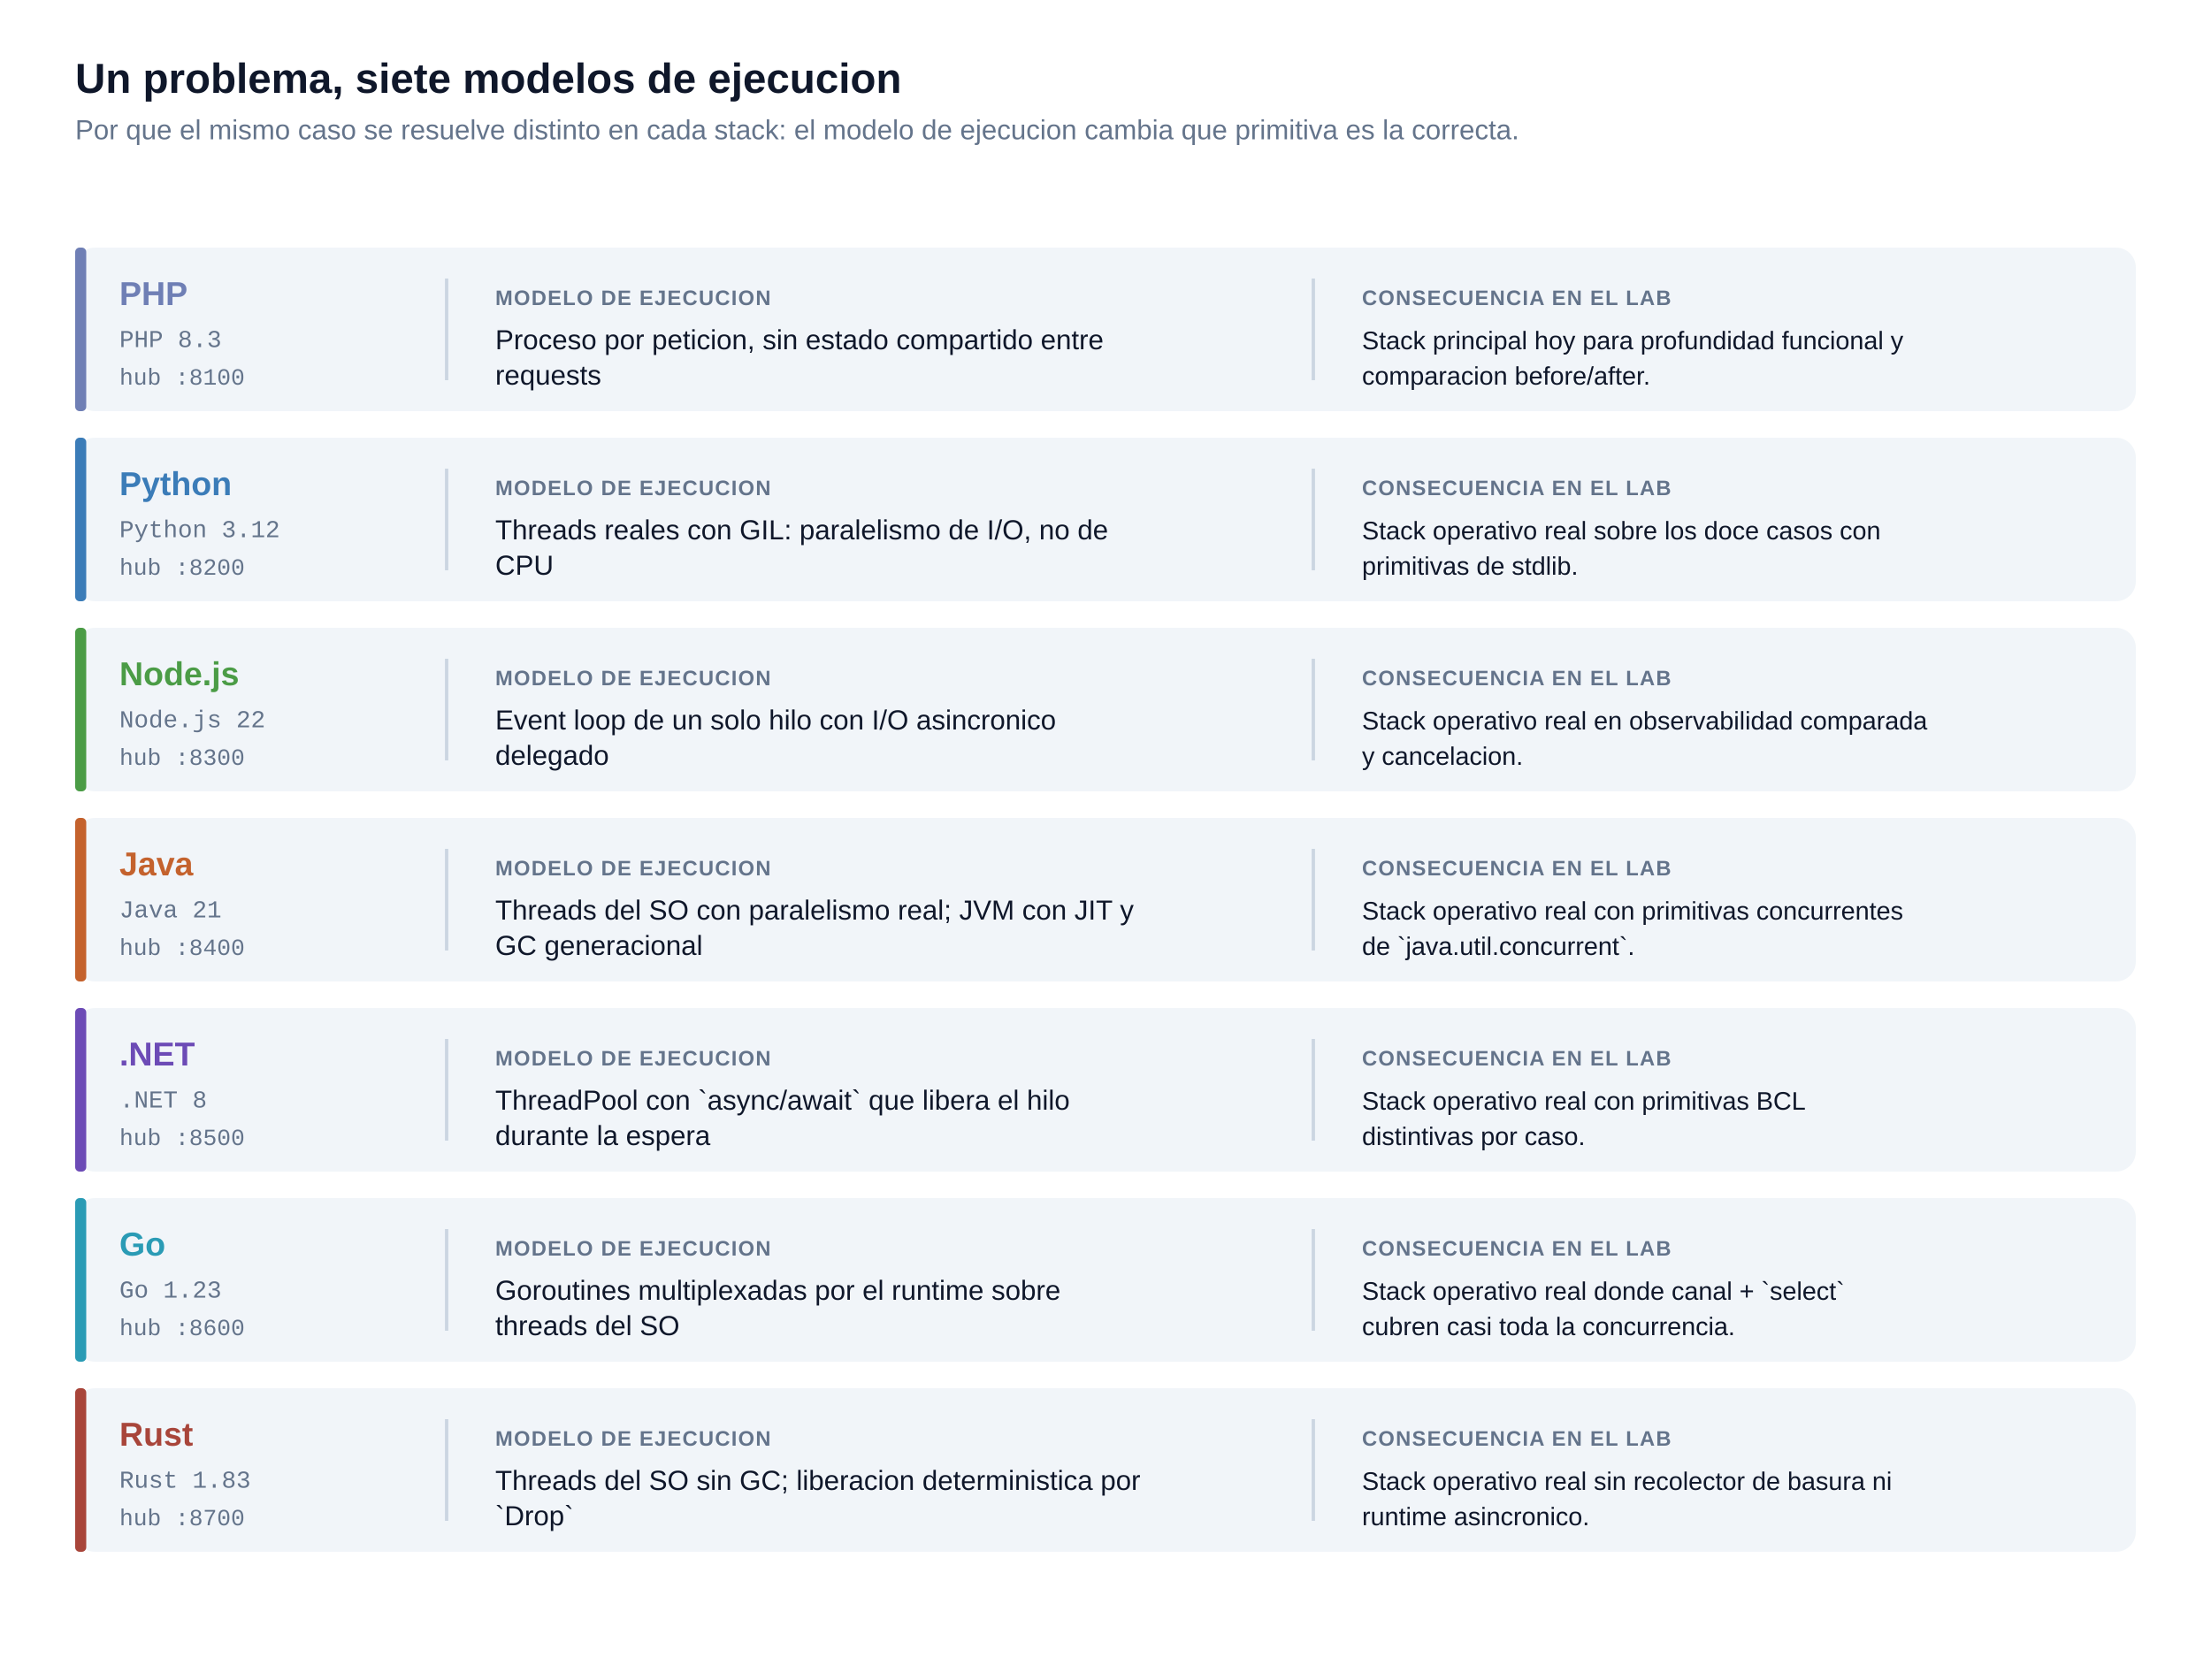
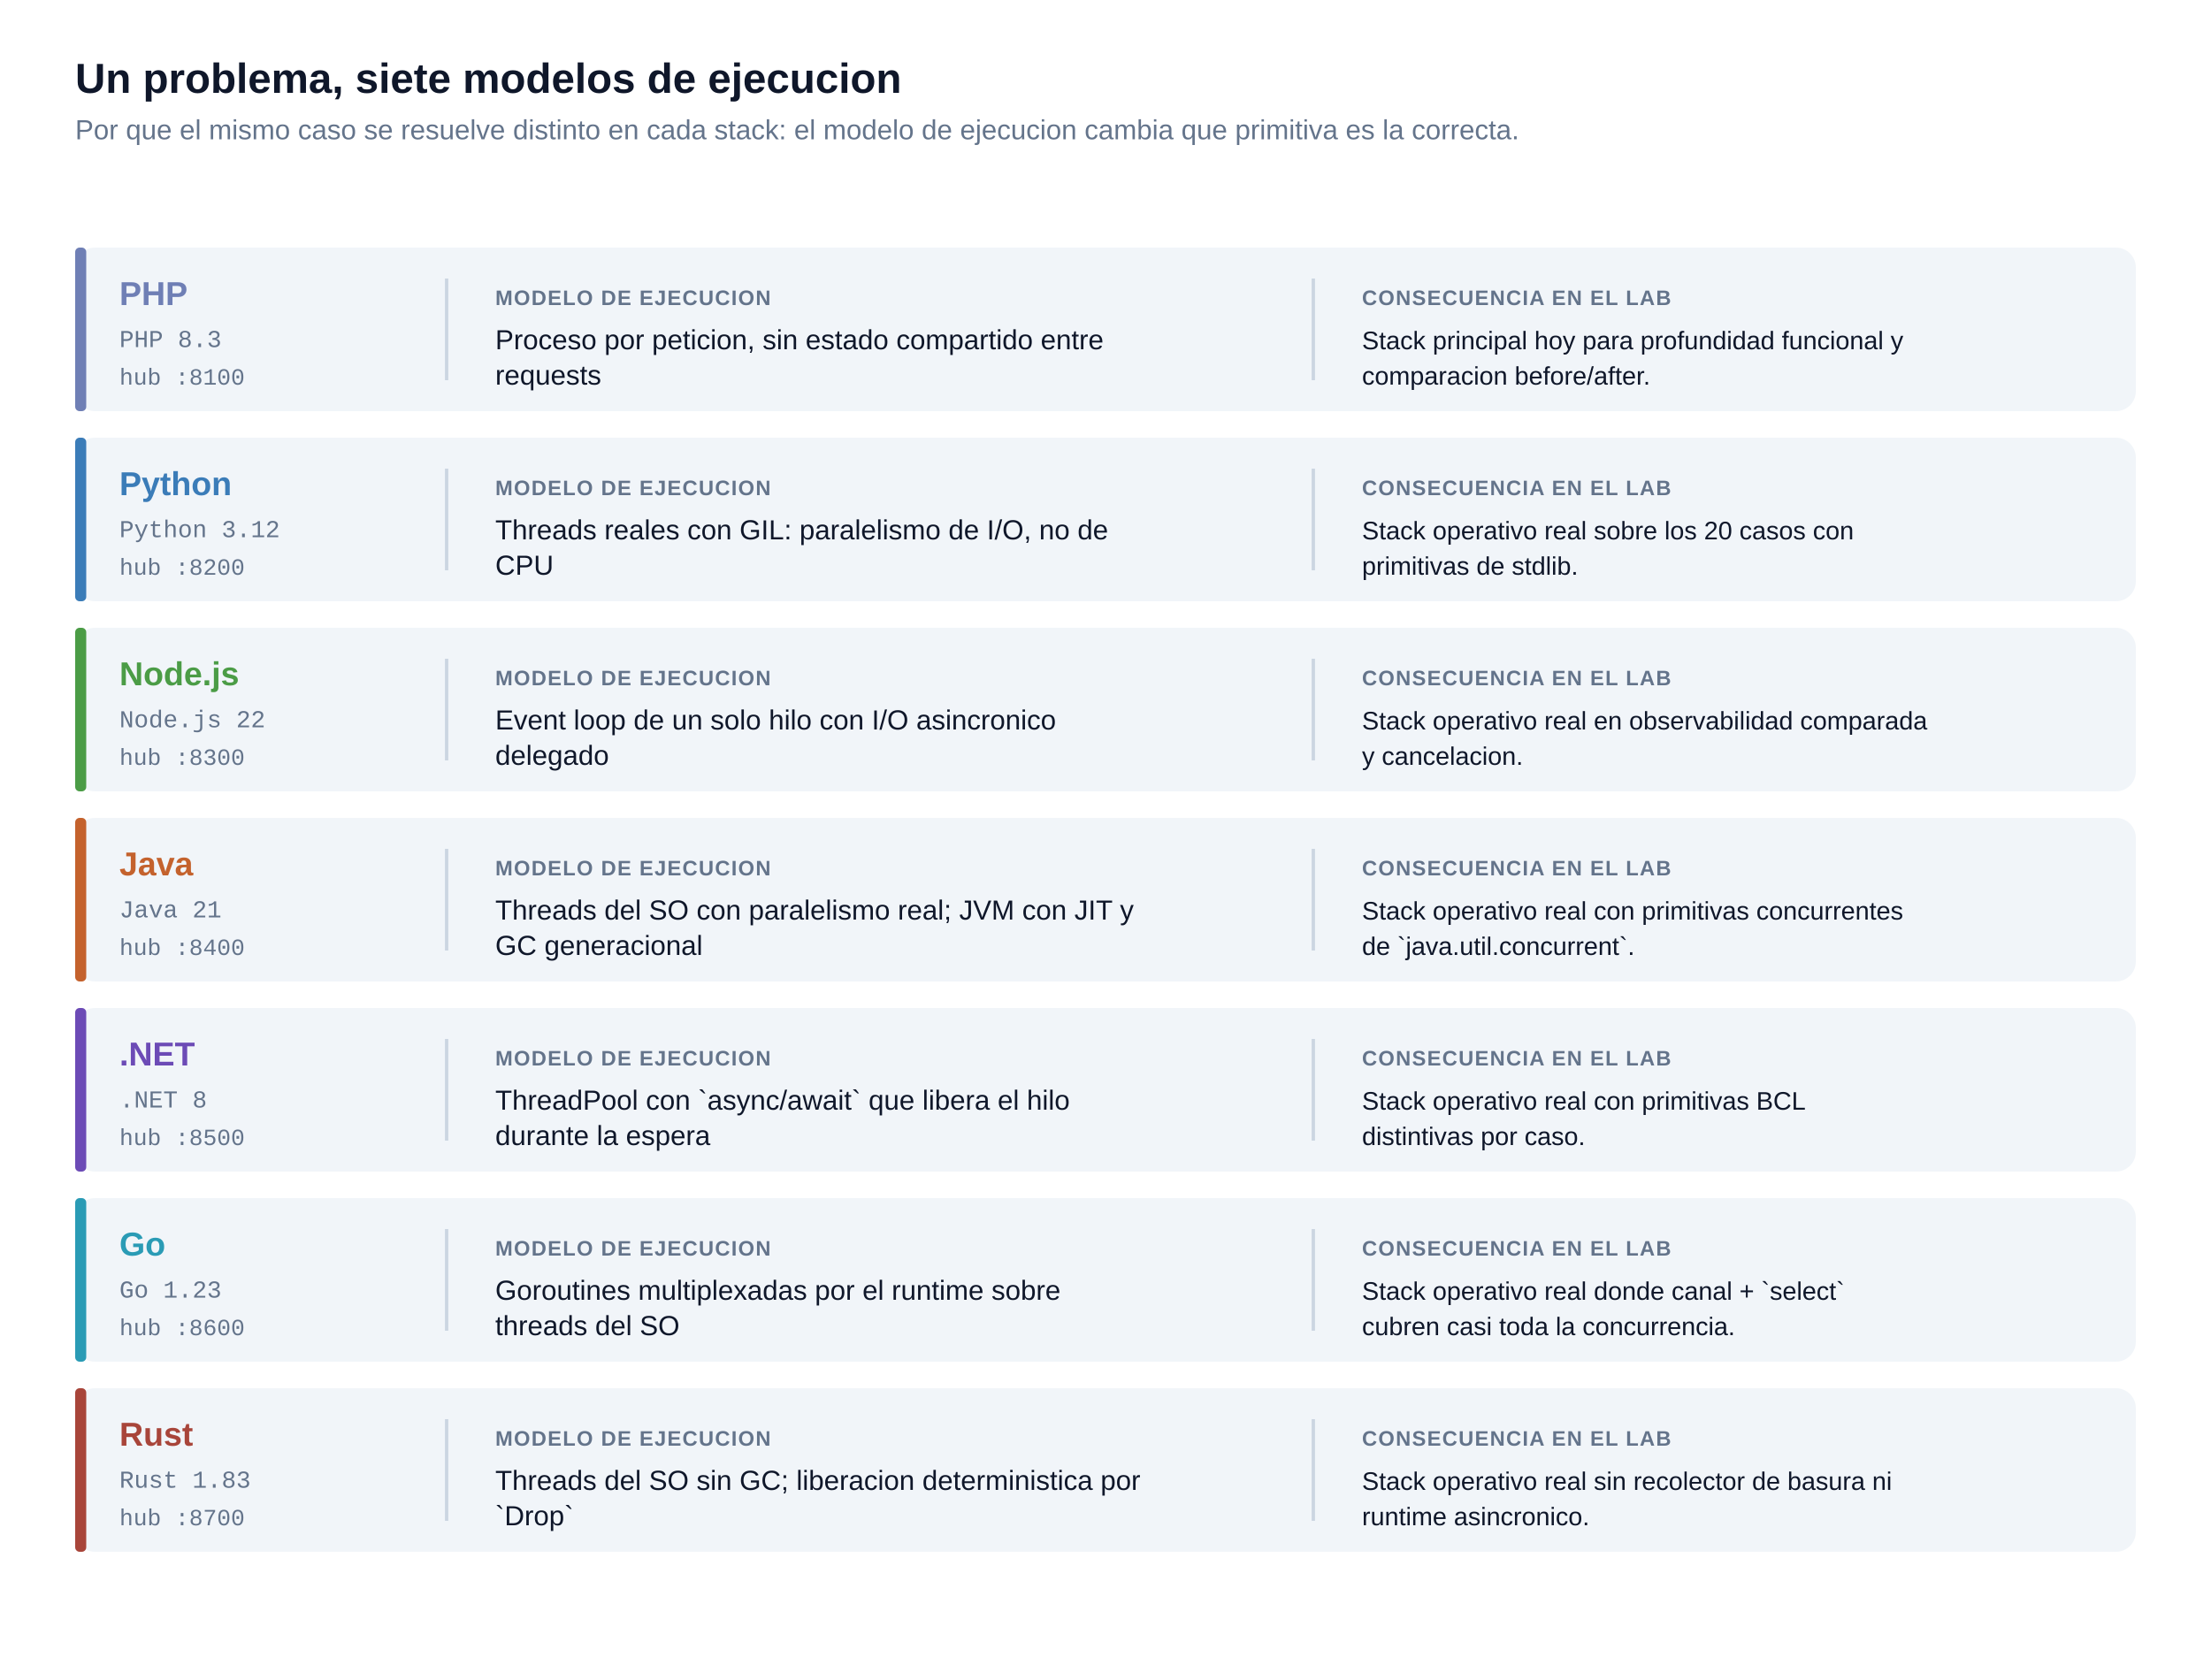
<svg xmlns="http://www.w3.org/2000/svg" viewBox="0 0 1000 760" width="1000" height="760" role="img" aria-label="Modelos de ejecucion comparados por stack">
  <defs>
    <marker id="arrowhead" markerWidth="9" markerHeight="7" refX="8" refY="3.5" orient="auto">
      <polygon points="0 0, 9 3.5, 0 7" fill="#2563eb" />
    </marker>
  </defs>
  <rect x="0" y="0" width="1000" height="760" rx="0" ry="0" fill="#ffffff" stroke="none" stroke-width="1" />
  <text x="34" y="42" font-family="Segoe UI, Helvetica Neue, Arial, sans-serif" font-size="19" fill="#0f172a" text-anchor="start" font-weight="600">Un problema, siete modelos de ejecucion</text>
  <text x="34" y="63" font-family="Segoe UI, Helvetica Neue, Arial, sans-serif" font-size="12.5" fill="#64748b" text-anchor="start" font-weight="400">Por que el mismo caso se resuelve distinto en cada stack: el modelo de ejecucion cambia que primitiva es la correcta.</text>
  <rect x="34" y="112" width="932" height="74" rx="9" ry="9" fill="#f1f5f9" stroke="none" stroke-width="1" />
  <rect x="34" y="112" width="5" height="74" rx="2" ry="2" fill="#6f7fb5" stroke="none" stroke-width="1" />
  <text x="54" y="138" font-family="Segoe UI, Helvetica Neue, Arial, sans-serif" font-size="15" fill="#6f7fb5" text-anchor="start" font-weight="600">PHP</text>
  <text x="54" y="157" font-family="SFMono-Regular, Consolas, Liberation Mono, monospace" font-size="11" fill="#64748b" text-anchor="start" font-weight="400">PHP 8.3</text>
  <text x="54" y="174" font-family="SFMono-Regular, Consolas, Liberation Mono, monospace" font-size="10.5" fill="#64748b" text-anchor="start" font-weight="400">hub :8100</text>
  <line x1="202" y1="126" x2="202" y2="172" stroke="#cbd5e1" stroke-width="1.5" />
  <text x="224" y="138" font-family="Segoe UI, Helvetica Neue, Arial, sans-serif" font-size="9.5" fill="#64748b" text-anchor="start" font-weight="700" letter-spacing="0.5">MODELO DE EJECUCION</text>
  <text x="224" y="158" font-family="Segoe UI, Helvetica Neue, Arial, sans-serif" font-size="12.5" fill="#0f172a" text-anchor="start" font-weight="400">Proceso por peticion, sin estado compartido entre</text>
  <text x="224" y="174" font-family="Segoe UI, Helvetica Neue, Arial, sans-serif" font-size="12.5" fill="#0f172a" text-anchor="start" font-weight="400">requests</text>
  <line x1="594" y1="126" x2="594" y2="172" stroke="#cbd5e1" stroke-width="1.5" />
  <text x="616" y="138" font-family="Segoe UI, Helvetica Neue, Arial, sans-serif" font-size="9.5" fill="#64748b" text-anchor="start" font-weight="700" letter-spacing="0.5">CONSECUENCIA EN EL LAB</text>
  <text x="616" y="158" font-family="Segoe UI, Helvetica Neue, Arial, sans-serif" font-size="11.5" fill="#0f172a" text-anchor="start" font-weight="400">Stack principal hoy para profundidad funcional y</text>
  <text x="616" y="174" font-family="Segoe UI, Helvetica Neue, Arial, sans-serif" font-size="11.5" fill="#0f172a" text-anchor="start" font-weight="400">comparacion before/after.</text>
  <rect x="34" y="198" width="932" height="74" rx="9" ry="9" fill="#f1f5f9" stroke="none" stroke-width="1" />
  <rect x="34" y="198" width="5" height="74" rx="2" ry="2" fill="#3b7cb8" stroke="none" stroke-width="1" />
  <text x="54" y="224" font-family="Segoe UI, Helvetica Neue, Arial, sans-serif" font-size="15" fill="#3b7cb8" text-anchor="start" font-weight="600">Python</text>
  <text x="54" y="243" font-family="SFMono-Regular, Consolas, Liberation Mono, monospace" font-size="11" fill="#64748b" text-anchor="start" font-weight="400">Python 3.12</text>
  <text x="54" y="260" font-family="SFMono-Regular, Consolas, Liberation Mono, monospace" font-size="10.5" fill="#64748b" text-anchor="start" font-weight="400">hub :8200</text>
  <line x1="202" y1="212" x2="202" y2="258" stroke="#cbd5e1" stroke-width="1.5" />
  <text x="224" y="224" font-family="Segoe UI, Helvetica Neue, Arial, sans-serif" font-size="9.5" fill="#64748b" text-anchor="start" font-weight="700" letter-spacing="0.5">MODELO DE EJECUCION</text>
  <text x="224" y="244" font-family="Segoe UI, Helvetica Neue, Arial, sans-serif" font-size="12.5" fill="#0f172a" text-anchor="start" font-weight="400">Threads reales con GIL: paralelismo de I/O, no de</text>
  <text x="224" y="260" font-family="Segoe UI, Helvetica Neue, Arial, sans-serif" font-size="12.5" fill="#0f172a" text-anchor="start" font-weight="400">CPU</text>
  <line x1="594" y1="212" x2="594" y2="258" stroke="#cbd5e1" stroke-width="1.5" />
  <text x="616" y="224" font-family="Segoe UI, Helvetica Neue, Arial, sans-serif" font-size="9.5" fill="#64748b" text-anchor="start" font-weight="700" letter-spacing="0.5">CONSECUENCIA EN EL LAB</text>
-   <text x="616" y="244" font-family="Segoe UI, Helvetica Neue, Arial, sans-serif" font-size="11.5" fill="#0f172a" text-anchor="start" font-weight="400">Stack operativo real sobre los doce casos con</text>
+   <text x="616" y="244" font-family="Segoe UI, Helvetica Neue, Arial, sans-serif" font-size="11.5" fill="#0f172a" text-anchor="start" font-weight="400">Stack operativo real sobre los 20 casos con</text>
  <text x="616" y="260" font-family="Segoe UI, Helvetica Neue, Arial, sans-serif" font-size="11.5" fill="#0f172a" text-anchor="start" font-weight="400">primitivas de stdlib.</text>
  <rect x="34" y="284" width="932" height="74" rx="9" ry="9" fill="#f1f5f9" stroke="none" stroke-width="1" />
  <rect x="34" y="284" width="5" height="74" rx="2" ry="2" fill="#4b9c46" stroke="none" stroke-width="1" />
  <text x="54" y="310" font-family="Segoe UI, Helvetica Neue, Arial, sans-serif" font-size="15" fill="#4b9c46" text-anchor="start" font-weight="600">Node.js</text>
  <text x="54" y="329" font-family="SFMono-Regular, Consolas, Liberation Mono, monospace" font-size="11" fill="#64748b" text-anchor="start" font-weight="400">Node.js 22</text>
  <text x="54" y="346" font-family="SFMono-Regular, Consolas, Liberation Mono, monospace" font-size="10.5" fill="#64748b" text-anchor="start" font-weight="400">hub :8300</text>
  <line x1="202" y1="298" x2="202" y2="344" stroke="#cbd5e1" stroke-width="1.5" />
  <text x="224" y="310" font-family="Segoe UI, Helvetica Neue, Arial, sans-serif" font-size="9.5" fill="#64748b" text-anchor="start" font-weight="700" letter-spacing="0.5">MODELO DE EJECUCION</text>
  <text x="224" y="330" font-family="Segoe UI, Helvetica Neue, Arial, sans-serif" font-size="12.5" fill="#0f172a" text-anchor="start" font-weight="400">Event loop de un solo hilo con I/O asincronico</text>
  <text x="224" y="346" font-family="Segoe UI, Helvetica Neue, Arial, sans-serif" font-size="12.5" fill="#0f172a" text-anchor="start" font-weight="400">delegado</text>
  <line x1="594" y1="298" x2="594" y2="344" stroke="#cbd5e1" stroke-width="1.5" />
  <text x="616" y="310" font-family="Segoe UI, Helvetica Neue, Arial, sans-serif" font-size="9.5" fill="#64748b" text-anchor="start" font-weight="700" letter-spacing="0.5">CONSECUENCIA EN EL LAB</text>
  <text x="616" y="330" font-family="Segoe UI, Helvetica Neue, Arial, sans-serif" font-size="11.5" fill="#0f172a" text-anchor="start" font-weight="400">Stack operativo real en observabilidad comparada</text>
  <text x="616" y="346" font-family="Segoe UI, Helvetica Neue, Arial, sans-serif" font-size="11.5" fill="#0f172a" text-anchor="start" font-weight="400">y cancelacion.</text>
  <rect x="34" y="370" width="932" height="74" rx="9" ry="9" fill="#f1f5f9" stroke="none" stroke-width="1" />
  <rect x="34" y="370" width="5" height="74" rx="2" ry="2" fill="#c4622d" stroke="none" stroke-width="1" />
  <text x="54" y="396" font-family="Segoe UI, Helvetica Neue, Arial, sans-serif" font-size="15" fill="#c4622d" text-anchor="start" font-weight="600">Java</text>
  <text x="54" y="415" font-family="SFMono-Regular, Consolas, Liberation Mono, monospace" font-size="11" fill="#64748b" text-anchor="start" font-weight="400">Java 21</text>
  <text x="54" y="432" font-family="SFMono-Regular, Consolas, Liberation Mono, monospace" font-size="10.5" fill="#64748b" text-anchor="start" font-weight="400">hub :8400</text>
  <line x1="202" y1="384" x2="202" y2="430" stroke="#cbd5e1" stroke-width="1.5" />
  <text x="224" y="396" font-family="Segoe UI, Helvetica Neue, Arial, sans-serif" font-size="9.5" fill="#64748b" text-anchor="start" font-weight="700" letter-spacing="0.5">MODELO DE EJECUCION</text>
  <text x="224" y="416" font-family="Segoe UI, Helvetica Neue, Arial, sans-serif" font-size="12.5" fill="#0f172a" text-anchor="start" font-weight="400">Threads del SO con paralelismo real; JVM con JIT y</text>
  <text x="224" y="432" font-family="Segoe UI, Helvetica Neue, Arial, sans-serif" font-size="12.5" fill="#0f172a" text-anchor="start" font-weight="400">GC generacional</text>
  <line x1="594" y1="384" x2="594" y2="430" stroke="#cbd5e1" stroke-width="1.5" />
  <text x="616" y="396" font-family="Segoe UI, Helvetica Neue, Arial, sans-serif" font-size="9.5" fill="#64748b" text-anchor="start" font-weight="700" letter-spacing="0.5">CONSECUENCIA EN EL LAB</text>
  <text x="616" y="416" font-family="Segoe UI, Helvetica Neue, Arial, sans-serif" font-size="11.5" fill="#0f172a" text-anchor="start" font-weight="400">Stack operativo real con primitivas concurrentes</text>
  <text x="616" y="432" font-family="Segoe UI, Helvetica Neue, Arial, sans-serif" font-size="11.5" fill="#0f172a" text-anchor="start" font-weight="400">de `java.util.concurrent`.</text>
  <rect x="34" y="456" width="932" height="74" rx="9" ry="9" fill="#f1f5f9" stroke="none" stroke-width="1" />
  <rect x="34" y="456" width="5" height="74" rx="2" ry="2" fill="#6c4bb6" stroke="none" stroke-width="1" />
  <text x="54" y="482" font-family="Segoe UI, Helvetica Neue, Arial, sans-serif" font-size="15" fill="#6c4bb6" text-anchor="start" font-weight="600">.NET</text>
  <text x="54" y="501" font-family="SFMono-Regular, Consolas, Liberation Mono, monospace" font-size="11" fill="#64748b" text-anchor="start" font-weight="400">.NET 8</text>
  <text x="54" y="518" font-family="SFMono-Regular, Consolas, Liberation Mono, monospace" font-size="10.5" fill="#64748b" text-anchor="start" font-weight="400">hub :8500</text>
  <line x1="202" y1="470" x2="202" y2="516" stroke="#cbd5e1" stroke-width="1.5" />
  <text x="224" y="482" font-family="Segoe UI, Helvetica Neue, Arial, sans-serif" font-size="9.5" fill="#64748b" text-anchor="start" font-weight="700" letter-spacing="0.5">MODELO DE EJECUCION</text>
  <text x="224" y="502" font-family="Segoe UI, Helvetica Neue, Arial, sans-serif" font-size="12.5" fill="#0f172a" text-anchor="start" font-weight="400">ThreadPool con `async/await` que libera el hilo</text>
  <text x="224" y="518" font-family="Segoe UI, Helvetica Neue, Arial, sans-serif" font-size="12.5" fill="#0f172a" text-anchor="start" font-weight="400">durante la espera</text>
  <line x1="594" y1="470" x2="594" y2="516" stroke="#cbd5e1" stroke-width="1.5" />
  <text x="616" y="482" font-family="Segoe UI, Helvetica Neue, Arial, sans-serif" font-size="9.5" fill="#64748b" text-anchor="start" font-weight="700" letter-spacing="0.5">CONSECUENCIA EN EL LAB</text>
  <text x="616" y="502" font-family="Segoe UI, Helvetica Neue, Arial, sans-serif" font-size="11.5" fill="#0f172a" text-anchor="start" font-weight="400">Stack operativo real con primitivas BCL</text>
  <text x="616" y="518" font-family="Segoe UI, Helvetica Neue, Arial, sans-serif" font-size="11.5" fill="#0f172a" text-anchor="start" font-weight="400">distintivas por caso.</text>
  <rect x="34" y="542" width="932" height="74" rx="9" ry="9" fill="#f1f5f9" stroke="none" stroke-width="1" />
  <rect x="34" y="542" width="5" height="74" rx="2" ry="2" fill="#2a9bb5" stroke="none" stroke-width="1" />
  <text x="54" y="568" font-family="Segoe UI, Helvetica Neue, Arial, sans-serif" font-size="15" fill="#2a9bb5" text-anchor="start" font-weight="600">Go</text>
  <text x="54" y="587" font-family="SFMono-Regular, Consolas, Liberation Mono, monospace" font-size="11" fill="#64748b" text-anchor="start" font-weight="400">Go 1.23</text>
  <text x="54" y="604" font-family="SFMono-Regular, Consolas, Liberation Mono, monospace" font-size="10.5" fill="#64748b" text-anchor="start" font-weight="400">hub :8600</text>
  <line x1="202" y1="556" x2="202" y2="602" stroke="#cbd5e1" stroke-width="1.5" />
  <text x="224" y="568" font-family="Segoe UI, Helvetica Neue, Arial, sans-serif" font-size="9.5" fill="#64748b" text-anchor="start" font-weight="700" letter-spacing="0.5">MODELO DE EJECUCION</text>
  <text x="224" y="588" font-family="Segoe UI, Helvetica Neue, Arial, sans-serif" font-size="12.5" fill="#0f172a" text-anchor="start" font-weight="400">Goroutines multiplexadas por el runtime sobre</text>
  <text x="224" y="604" font-family="Segoe UI, Helvetica Neue, Arial, sans-serif" font-size="12.5" fill="#0f172a" text-anchor="start" font-weight="400">threads del SO</text>
  <line x1="594" y1="556" x2="594" y2="602" stroke="#cbd5e1" stroke-width="1.5" />
  <text x="616" y="568" font-family="Segoe UI, Helvetica Neue, Arial, sans-serif" font-size="9.5" fill="#64748b" text-anchor="start" font-weight="700" letter-spacing="0.5">CONSECUENCIA EN EL LAB</text>
  <text x="616" y="588" font-family="Segoe UI, Helvetica Neue, Arial, sans-serif" font-size="11.5" fill="#0f172a" text-anchor="start" font-weight="400">Stack operativo real donde canal + `select`</text>
  <text x="616" y="604" font-family="Segoe UI, Helvetica Neue, Arial, sans-serif" font-size="11.5" fill="#0f172a" text-anchor="start" font-weight="400">cubren casi toda la concurrencia.</text>
  <rect x="34" y="628" width="932" height="74" rx="9" ry="9" fill="#f1f5f9" stroke="none" stroke-width="1" />
  <rect x="34" y="628" width="5" height="74" rx="2" ry="2" fill="#a8453a" stroke="none" stroke-width="1" />
  <text x="54" y="654" font-family="Segoe UI, Helvetica Neue, Arial, sans-serif" font-size="15" fill="#a8453a" text-anchor="start" font-weight="600">Rust</text>
  <text x="54" y="673" font-family="SFMono-Regular, Consolas, Liberation Mono, monospace" font-size="11" fill="#64748b" text-anchor="start" font-weight="400">Rust 1.83</text>
  <text x="54" y="690" font-family="SFMono-Regular, Consolas, Liberation Mono, monospace" font-size="10.5" fill="#64748b" text-anchor="start" font-weight="400">hub :8700</text>
  <line x1="202" y1="642" x2="202" y2="688" stroke="#cbd5e1" stroke-width="1.5" />
  <text x="224" y="654" font-family="Segoe UI, Helvetica Neue, Arial, sans-serif" font-size="9.5" fill="#64748b" text-anchor="start" font-weight="700" letter-spacing="0.5">MODELO DE EJECUCION</text>
  <text x="224" y="674" font-family="Segoe UI, Helvetica Neue, Arial, sans-serif" font-size="12.5" fill="#0f172a" text-anchor="start" font-weight="400">Threads del SO sin GC; liberacion deterministica por</text>
  <text x="224" y="690" font-family="Segoe UI, Helvetica Neue, Arial, sans-serif" font-size="12.5" fill="#0f172a" text-anchor="start" font-weight="400">`Drop`</text>
  <line x1="594" y1="642" x2="594" y2="688" stroke="#cbd5e1" stroke-width="1.5" />
  <text x="616" y="654" font-family="Segoe UI, Helvetica Neue, Arial, sans-serif" font-size="9.5" fill="#64748b" text-anchor="start" font-weight="700" letter-spacing="0.5">CONSECUENCIA EN EL LAB</text>
  <text x="616" y="674" font-family="Segoe UI, Helvetica Neue, Arial, sans-serif" font-size="11.5" fill="#0f172a" text-anchor="start" font-weight="400">Stack operativo real sin recolector de basura ni</text>
  <text x="616" y="690" font-family="Segoe UI, Helvetica Neue, Arial, sans-serif" font-size="11.5" fill="#0f172a" text-anchor="start" font-weight="400">runtime asincronico.</text>
</svg>
